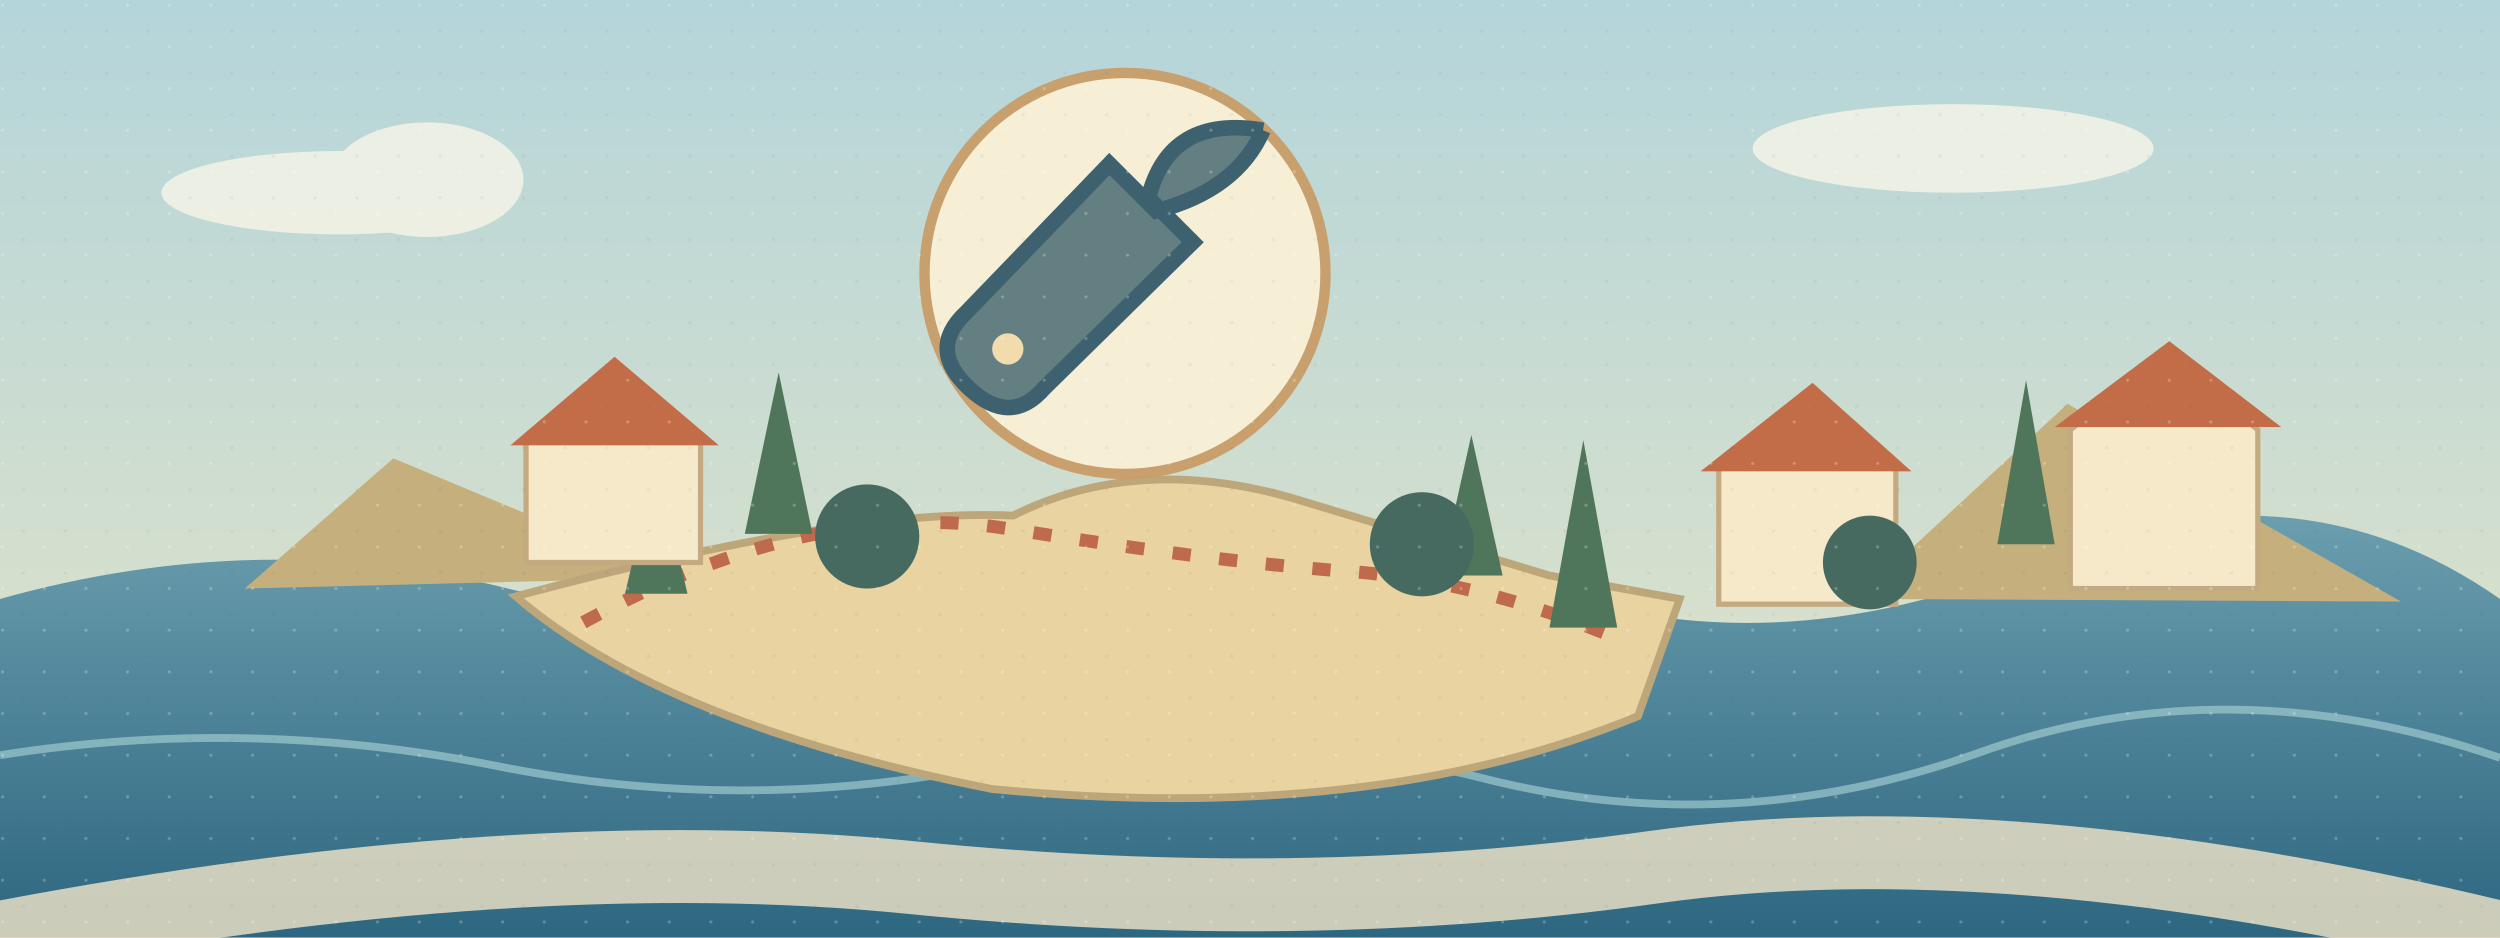
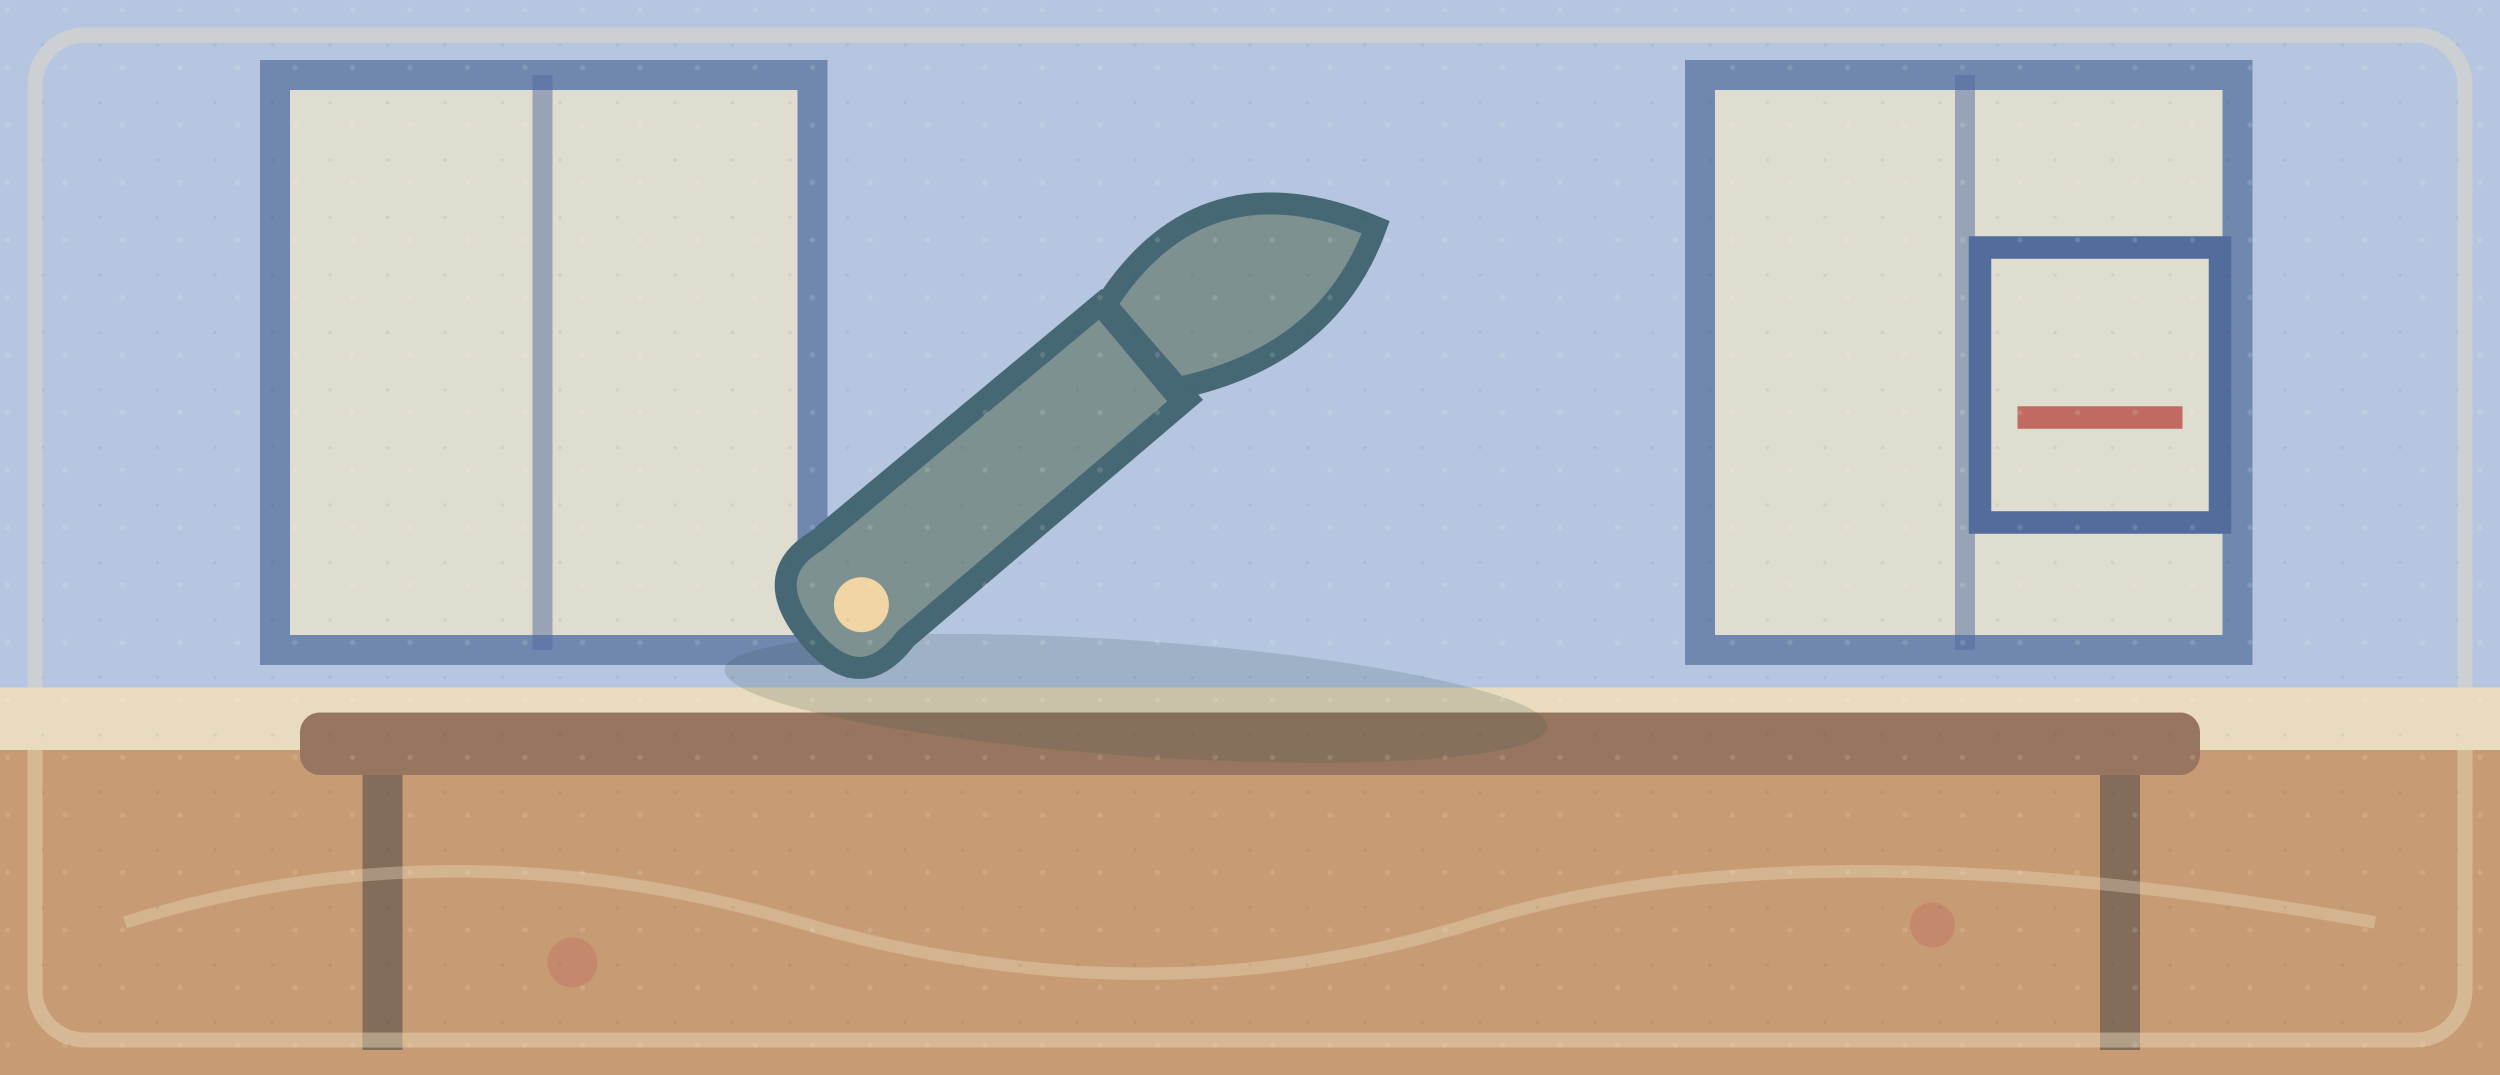
- <svg xmlns="http://www.w3.org/2000/svg" width="960" height="360" viewBox="0 0 960 360" role="img" aria-label="Original storybook learning landscape illustration">
+ <svg xmlns="http://www.w3.org/2000/svg" viewBox="0 0 1000 430" role="img" aria-label="Repair or Replace: unique illustrated atelier scene">
  <defs>
-     <linearGradient id="sky" x2="0" y2="1">
-       <stop stop-color="#b4d5da" />
-       <stop offset="1" stop-color="#e8e5c6" />
-     </linearGradient>
-     <linearGradient id="sea" x2="0" y2="1">
-       <stop stop-color="#6b9eae" />
-       <stop offset="1" stop-color="#2d6680" />
-     </linearGradient>
-     <pattern id="grain" width="16" height="16" patternUnits="userSpaceOnUse">
-       <circle cx="1" cy="2" r=".6" fill="#fff" opacity=".45" />
-       <circle cx="9" cy="12" r=".7" fill="#315b6a" opacity=".12" />
+     <pattern id="grain" width="23" height="23" patternUnits="userSpaceOnUse">
+       <circle cx="3" cy="4" r="1.1" fill="#fff8e8" opacity=".35" />
+       <circle cx="17" cy="18" r=".7" fill="#172d35" opacity=".18" />
    </pattern>
  </defs>
-   <rect width="960" height="360" fill="url(#sky)" />
-   <path d="M0 230Q100 202 195 226T390 220T585 224T780 216T960 230V360H0Z" fill="url(#sea)" />
-   <path d="M0 290q95-15 190 4t190 0t190 5t190-10t200 2" fill="none" stroke="#a6d0d3" stroke-width="3" opacity=".65" />
-   <g fill="#f7f4e6" opacity=".82">
-     <ellipse cx="130" cy="74" rx="68" ry="16" />
-     <ellipse cx="164" cy="69" rx="37" ry="22" />
-     <ellipse cx="750" cy="57" rx="77" ry="17" />
+   <rect width="1000" height="430" fill="#e9dbbe" />
+   <path d="M0 0h1000v275H0Z" fill="#b6c6e1" />
+   <path d="M110 30h215v230H110ZM680 30h215v230H680Z" fill="#f1e5c9" stroke="#526c9b" stroke-width="12" opacity=".7" />
+   <path d="M217 30v230M786 30v230" stroke="#526c9b" stroke-width="8" opacity=".5" />
+   <rect y="300" width="1000" height="130" fill="#c79b73" />
+   <rect x="120" y="285" width="760" height="25" rx="8" fill="#98755e" />
+   <rect x="145" y="310" width="16" height="110" fill="#846c5a" />
+   <rect x="840" y="310" width="16" height="110" fill="#846c5a" />
+   <g transform="translate(840 167)">
+     <path d="M-48-68h96v110h-96Z" fill="none" stroke="#526c9b" stroke-width="9" />
+     <path d="M-33 0h66" stroke="#bf6b61" stroke-width="9" />
  </g>
-   <path d="M94 226 151 176 211 201 254 222ZM713 230 794 155 862 197 922 231Z" fill="#c5af7c" />
-   <path d="M198 229Q325 195 389 198q50-25 113-5l93 28 50 9-16 45q-102 42-248 28Q255 278 198 229Z" fill="#e9d3a0" stroke="#bda67a" stroke-width="3" />
-   <path d="M224 239q88-48 163-36t125 16q55 3 111 27" fill="none" stroke="#c06a4d" stroke-width="5" stroke-dasharray="7 11" />
-   <g fill="#4f765b">
-     <path d="M240 228 252 177l12 51ZM286 205l13-62 13 62ZM553 221l12-54 12 54ZM595 241l13-72 13 72ZM767 209l11-63 11 63Z" />
+   <g transform="translate(456 178) rotate(4) scale(1.1)">
+     <ellipse cx="5" cy="92" rx="150" ry="21" fill="#3b554e" opacity=".19" />
+     <path d="M80-85Q15-107-16-50l32 32-96 94Q-95 99-115 78t0-35L-18-50l28 29Q66-36 80-85Z" fill="#7d9191" stroke="#466875" stroke-width="8" />
+     <circle cx="-97" cy="65" r="10" fill="#f2d5a4" />
  </g>
-   <g fill="#f6e9ca" stroke="#c3aa81" stroke-width="2">
-     <path d="M202 216v-46l34-25 33 25v46Z" />
-     <path d="M660 232v-52l36-24 32 24v52Z" />
-     <path d="M795 226v-61l37-27 35 27v61Z" />
+   <g opacity=".37">
+     <path d="M50 369q130-41 270 0t270 0t360 0" stroke="#e9dbbe" stroke-width="5" fill="none" />
+     <circle cx="229" cy="385" r="10" fill="#bf6b61" />
+     <circle cx="773" cy="370" r="9" fill="#bf6b61" />
  </g>
-   <g fill="#c26d48">
-     <path d="m196 171 40-34 40 34Zm457 10 43-34 38 34Zm136-17 44-33 43 33Z" />
-   </g>
-   <g fill="#466a5f">
-     <circle cx="333" cy="206" r="20" />
-     <circle cx="546" cy="209" r="20" />
-     <circle cx="718" cy="216" r="18" />
-   </g>
-   <g transform="translate(4 15)">
-     <circle cx="428" cy="90" r="77" fill="#f9f0d5" opacity=".95" stroke="#c89d68" stroke-width="4" />
-     <path d="M481 35q-36-6-44 26l17 17-57 56q-13 15-29 0t-1-29l55-57 18 18q31-8 41-31" fill="#647f82" stroke="#3e6170" stroke-width="6" />
-     <circle cx="383" cy="119" r="6" fill="#f2dbad" />
-   </g>
-   <path d="M0 360q200-38 350-23t285-4t325 27" fill="none" stroke="#f2e5c8" stroke-width="28" opacity=".8" />
-   <rect width="960" height="360" fill="url(#grain)" opacity=".55" />
+   <rect width="1000" height="430" fill="url(#grain)" opacity=".4" />
+   <rect x="14" y="14" width="972" height="402" rx="20" fill="none" stroke="#e9dbbe" stroke-width="6" opacity=".45" />
</svg>
